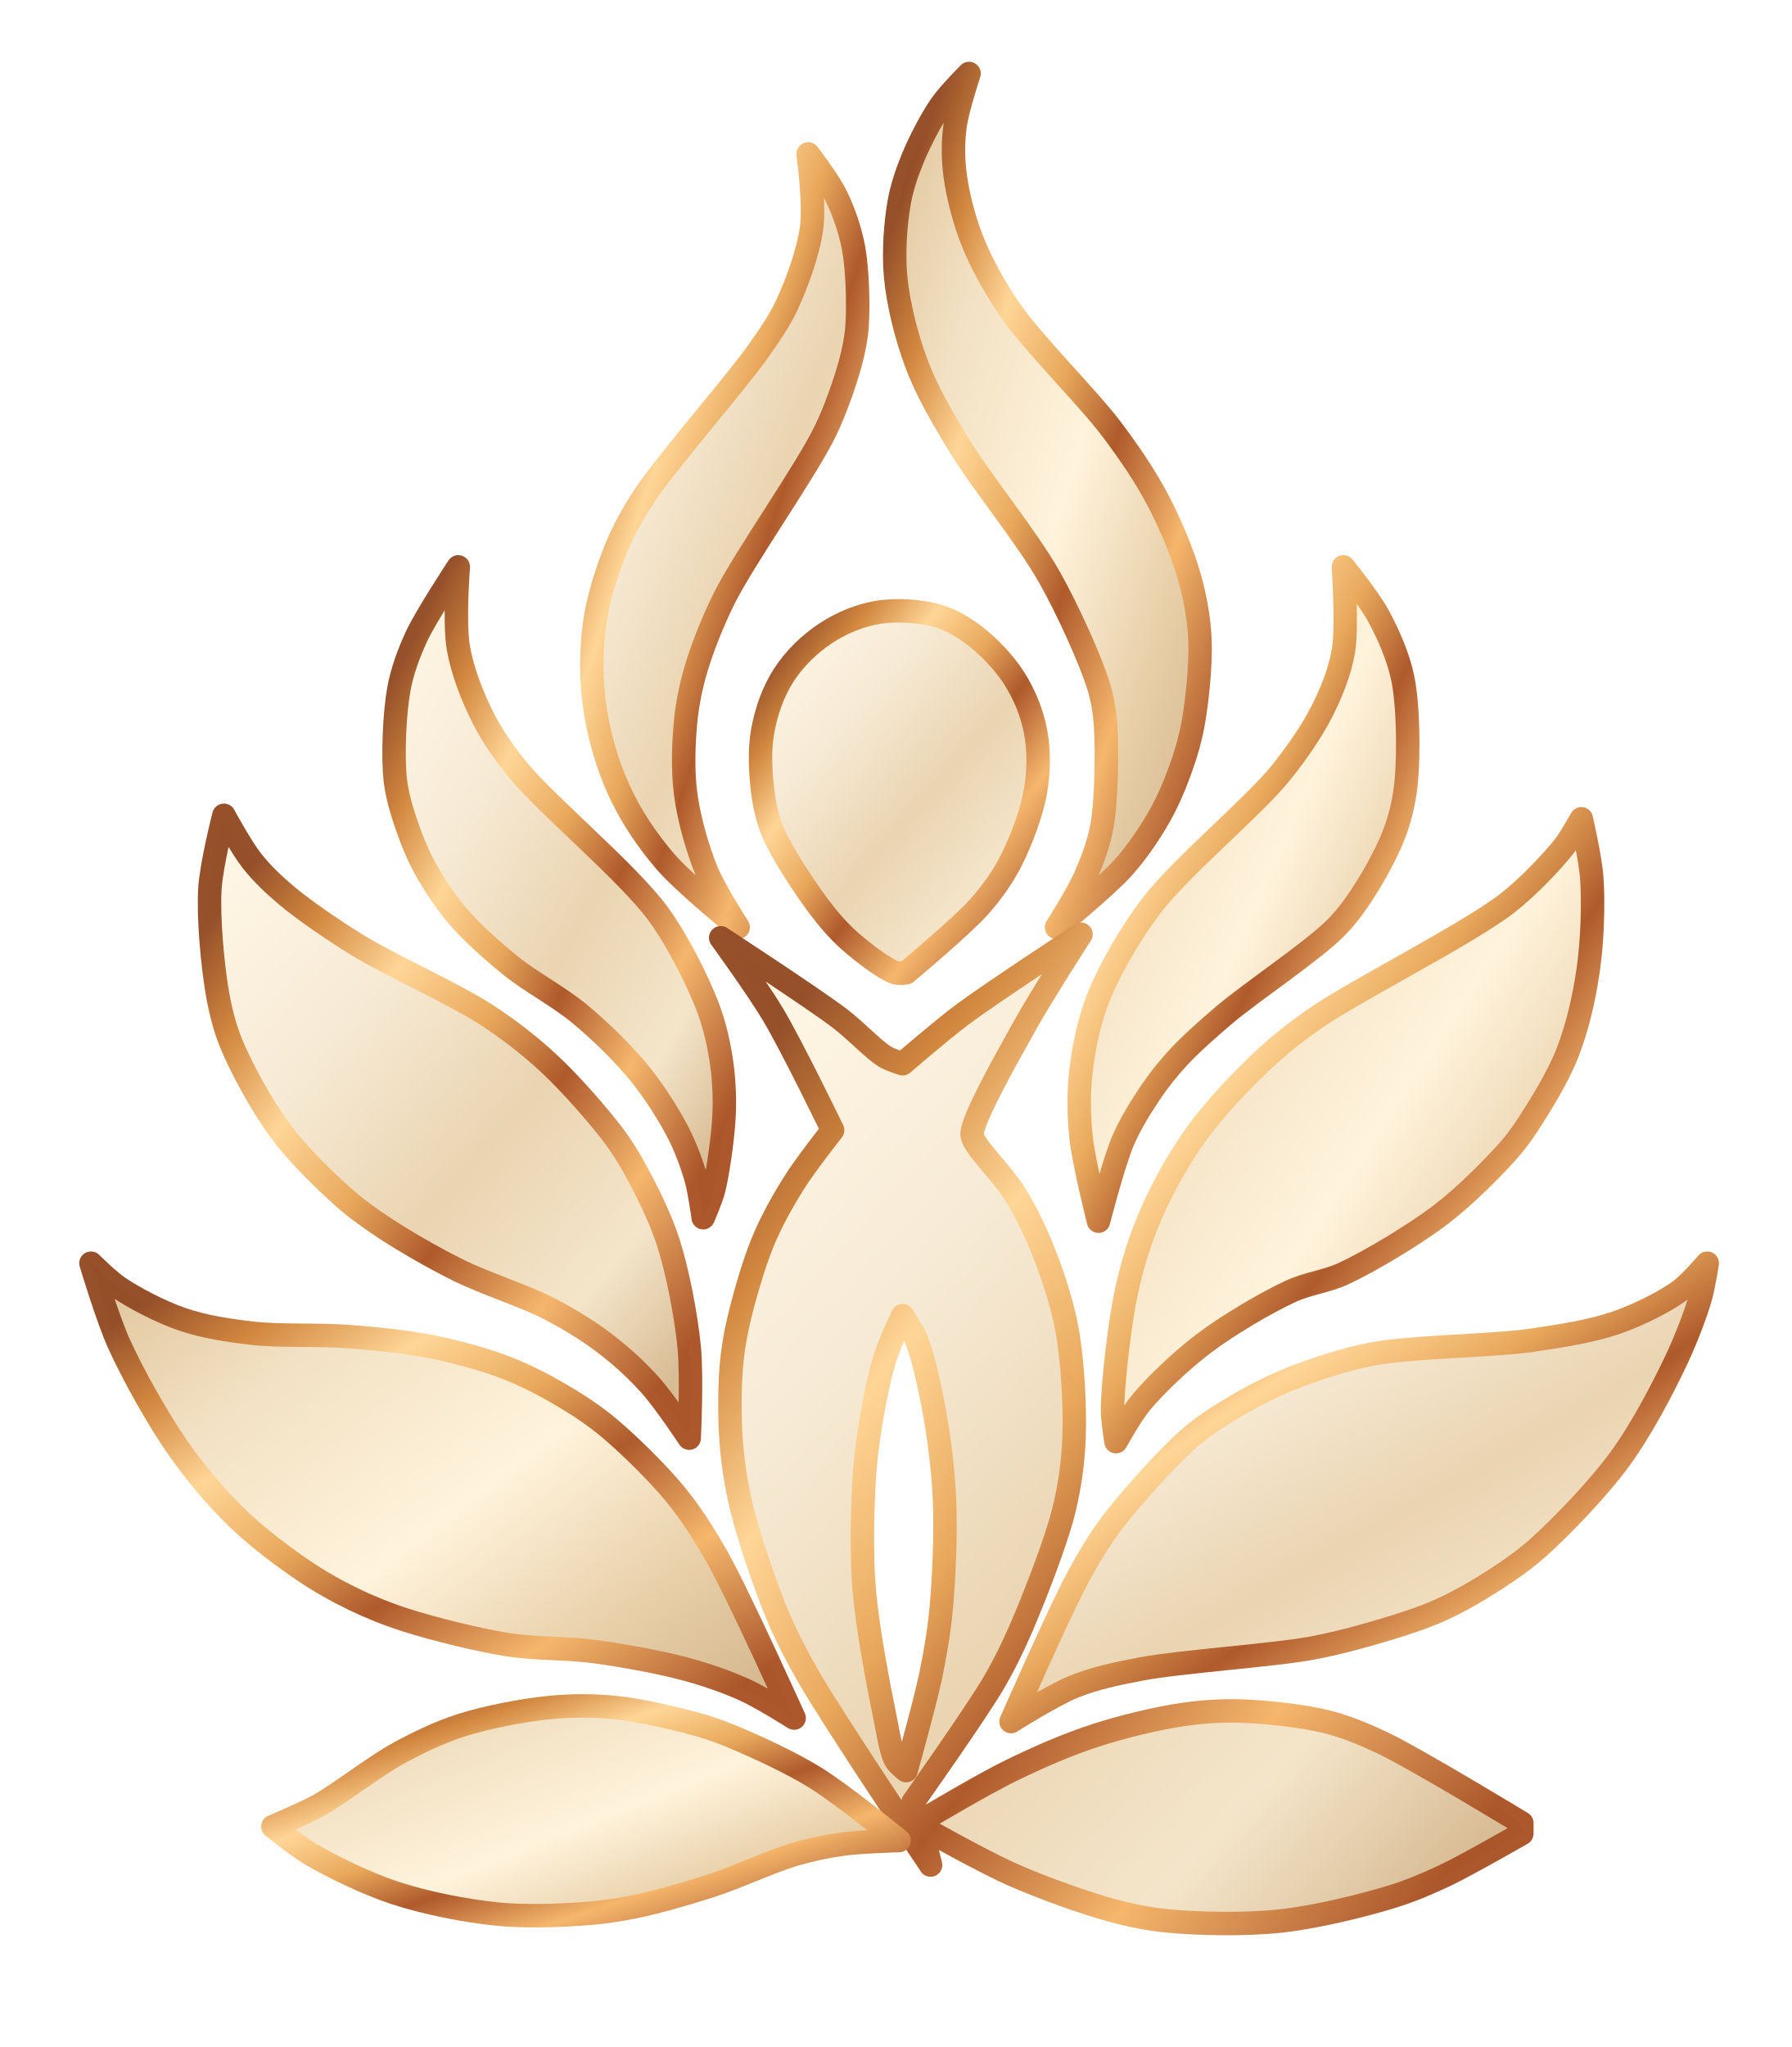
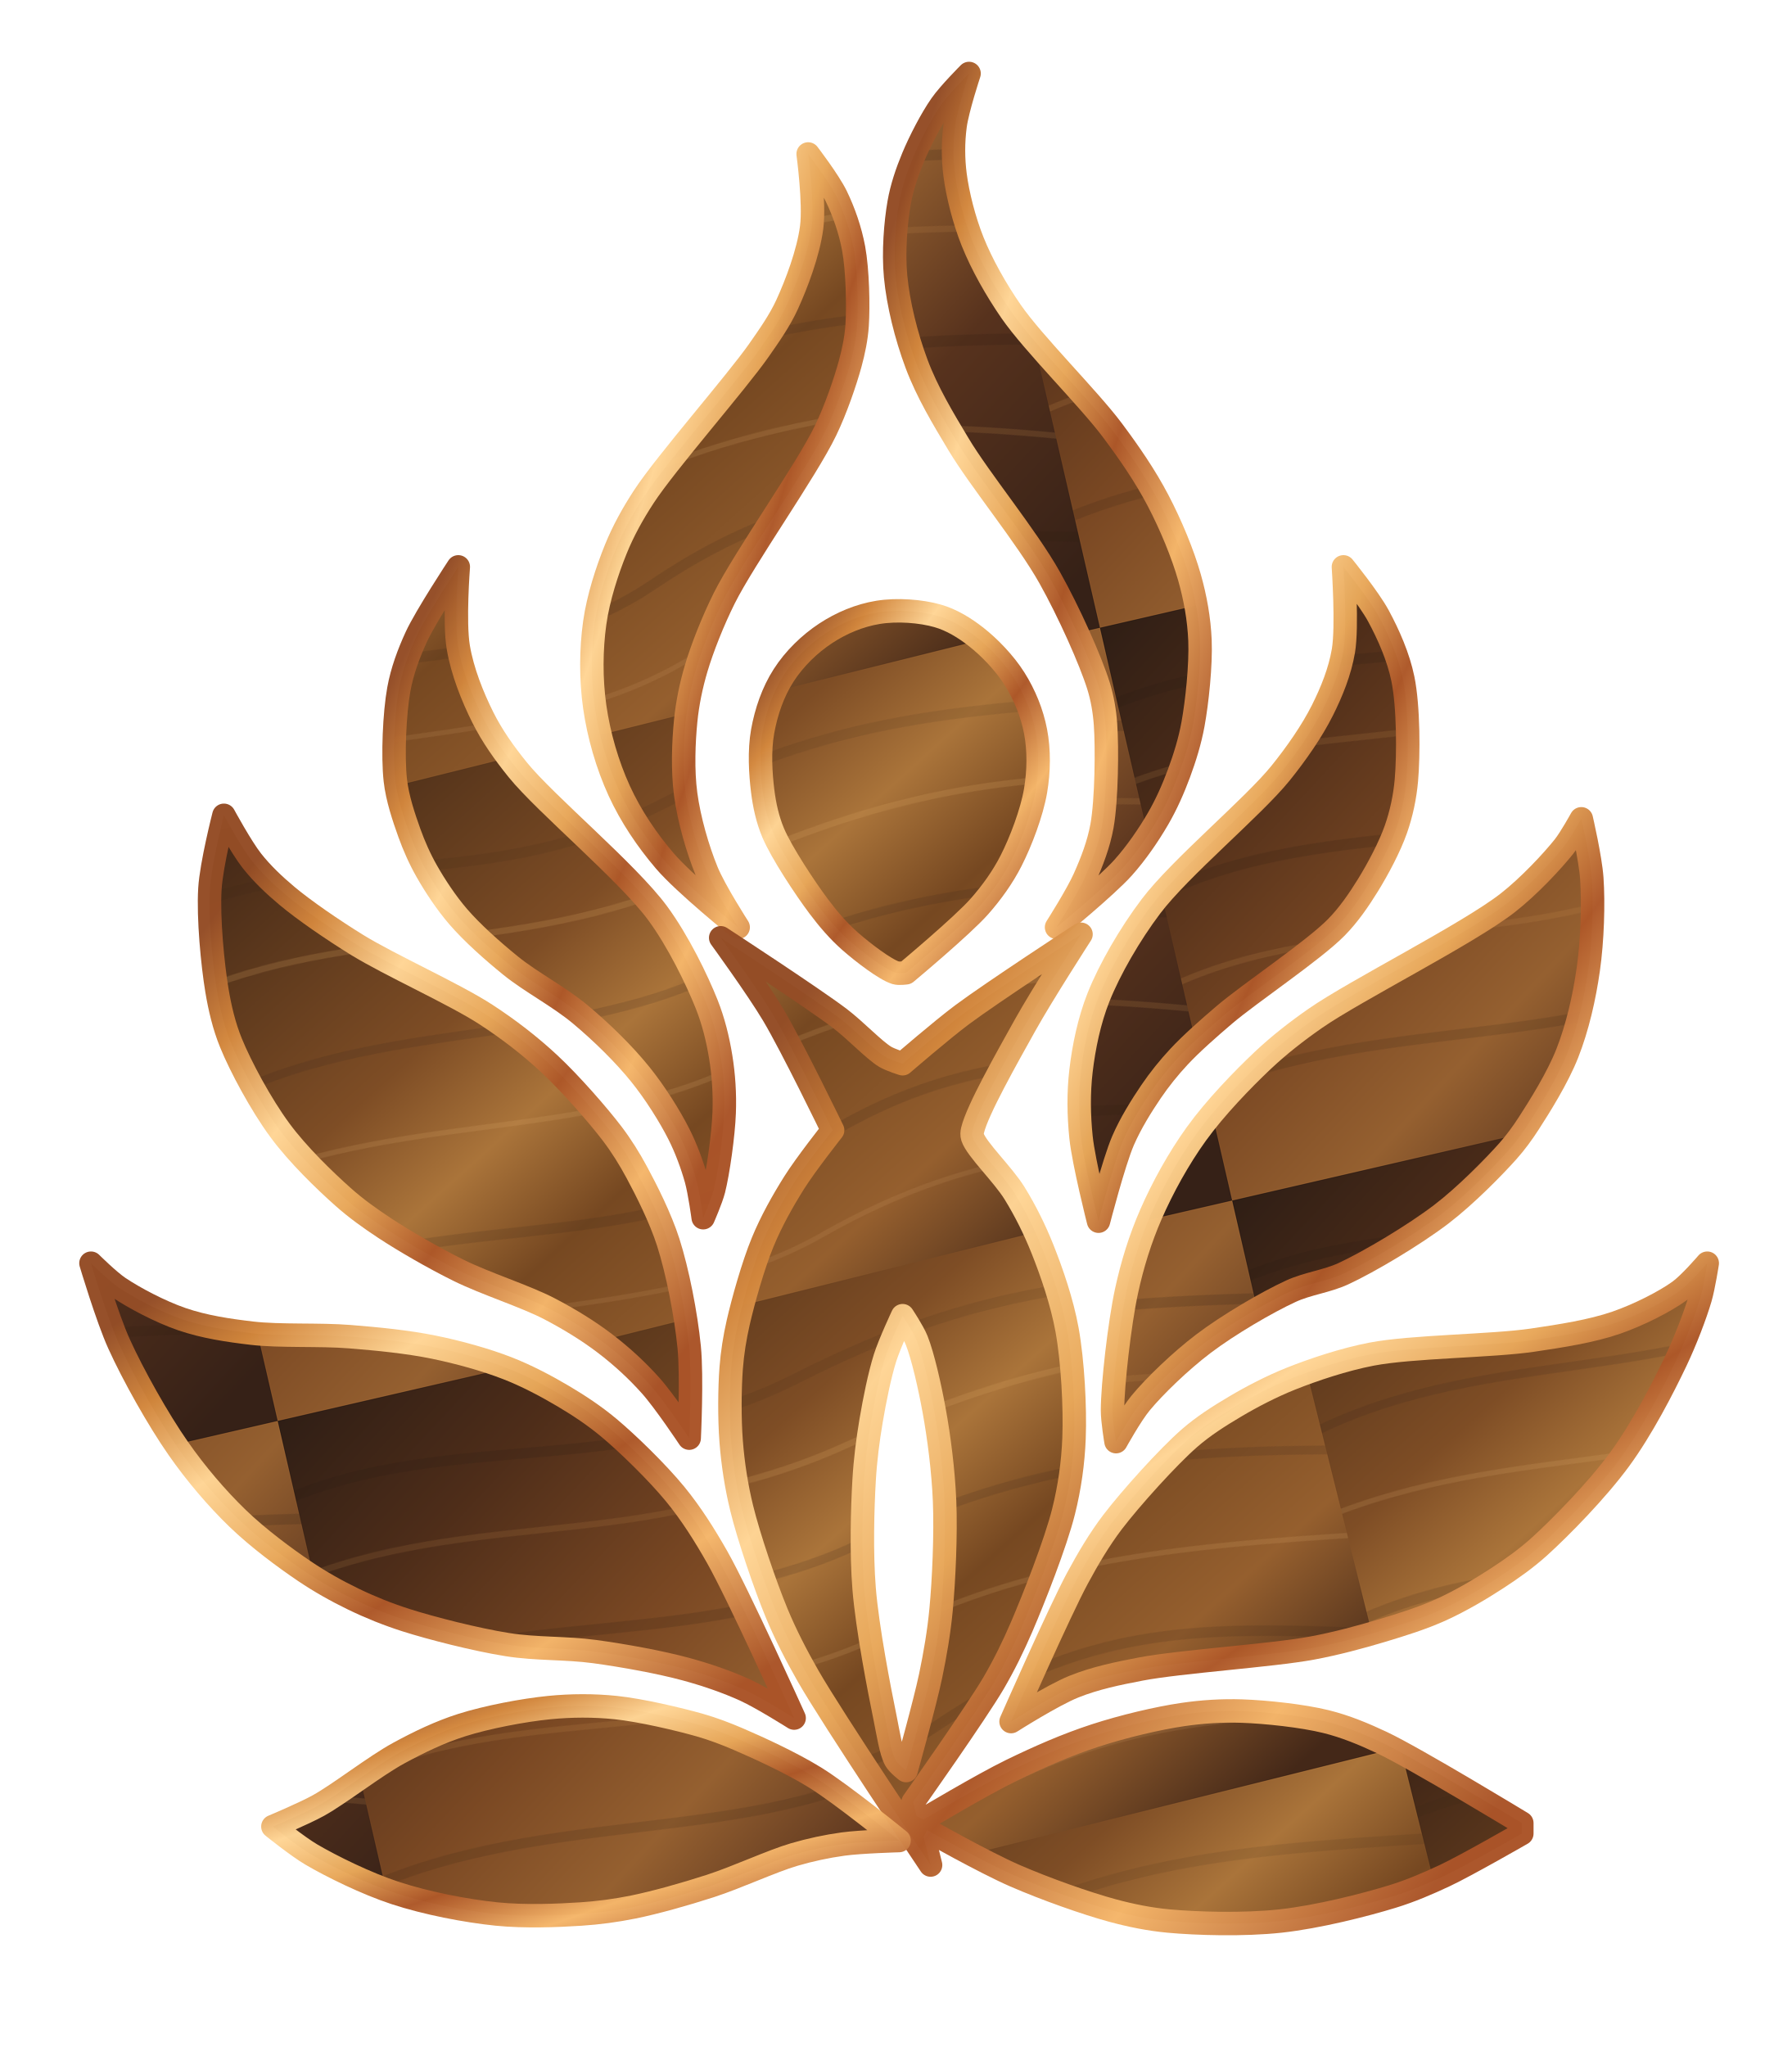
<svg xmlns="http://www.w3.org/2000/svg" viewBox="34 85 512 585" width="512" height="585" role="img" aria-label="Isotipo Equilibria Wellness">
  <defs>
    <linearGradient id="bronzeText" x1="0" y1="0" x2="1" y2="0">
      <stop offset="0" stop-color="#9e7143" />
      <stop offset=".22" stop-color="#c8975a" />
      <stop offset=".47" stop-color="#f0d6a0" />
      <stop offset=".70" stop-color="#d0a16a" />
      <stop offset="1" stop-color="#987044" />
    </linearGradient>
-     <linearGradient id="creamPetal" x1=".06" y1=".04" x2=".88" y2=".98">
-       <stop offset="0" stop-color="#fff6e5" />
-       <stop offset=".28" stop-color="#f7ebd6" />
-       <stop offset=".57" stop-color="#ead4b1" />
-       <stop offset=".82" stop-color="#f4e5ca" />
-       <stop offset="1" stop-color="#d8bc94" />
+     <linearGradient id="woodHoney" x1="0" y1="0" x2=".88" y2="1">
+       <stop offset="0" stop-color="#3d2416" />
+       <stop offset=".18" stop-color="#5f3a1d" />
+       <stop offset=".35" stop-color="#7e4d25" />
+       <stop offset=".48" stop-color="#aa743a" />
+       <stop offset=".61" stop-color="#764821" />
+       <stop offset=".81" stop-color="#955f2e" />
+       <stop offset="1" stop-color="#442818" />
    </linearGradient>
-     <linearGradient id="creamPetalWarm" x1="0" y1=".10" x2=".96" y2=".92">
-       <stop offset="0" stop-color="#e2c79f" />
-       <stop offset=".23" stop-color="#f2e1c3" />
-       <stop offset=".54" stop-color="#fff3dc" />
-       <stop offset=".79" stop-color="#e9d1ab" />
-       <stop offset="1" stop-color="#d5b88f" />
+     <linearGradient id="woodWalnut" x1="0" y1="0" x2="1" y2=".9">
+       <stop offset="0" stop-color="#2f1e15" />
+       <stop offset=".19" stop-color="#4e2d19" />
+       <stop offset=".41" stop-color="#7a4823" />
+       <stop offset=".57" stop-color="#956030" />
+       <stop offset=".75" stop-color="#57321d" />
+       <stop offset="1" stop-color="#362117" />
    </linearGradient>
    <linearGradient id="copperRim" x1=".05" y1=".12" x2=".9" y2=".95">
      <stop offset="0" stop-color="#944d26" />
      <stop offset=".13" stop-color="#d2863c" />
      <stop offset=".28" stop-color="#ffd595" />
      <stop offset=".44" stop-color="#e8a759" />
      <stop offset=".59" stop-color="#ad5728" />
      <stop offset=".78" stop-color="#f5b66a" />
      <stop offset="1" stop-color="#aa5428" />
    </linearGradient>
+     <pattern id="woodPetal" width="280" height="168" patternUnits="userSpaceOnUse" patternTransform="rotate(-14)">
+       <rect width="280" height="168" fill="url(#woodHoney)" />
+       <g fill="none" stroke-linecap="round">
+         <path d="M-14 22C40 8 81 37 138 24S227 17 296 30" stroke="#2f1e15" stroke-width="3" opacity=".12" />
+         <path d="M-12 45C44 33 87 57 147 46S241 39 296 54" stroke="#dfaa64" stroke-width="1.8" opacity=".19" />
+         <path d="M-11 77C43 61 94 85 145 74S236 69 294 84" stroke="#321f17" stroke-width="2.5" opacity=".16" />
+         <path d="M-10 100C46 90 95 112 145 101S239 98 298 109" stroke="#edbe7b" stroke-width="1.5" opacity=".14" />
+         <path d="M-11 132C45 117 101 149 153 130S237 122 292 138" stroke="#332015" stroke-width="3" opacity=".16" />
+         <path d="M-8 155C49 144 105 168 155 154S239 148 297 162" stroke="#e6b075" stroke-width="1.4" opacity=".12" />
+       </g>
+     </pattern>
+     <pattern id="woodPetalDark" width="280" height="168" patternUnits="userSpaceOnUse" patternTransform="rotate(-13)">
+       <rect width="280" height="168" fill="url(#woodWalnut)" />
+       <g fill="none" stroke-linecap="round">
+         <path d="M-14 25C39 10 87 38 142 26S229 18 296 32" stroke="#251710" stroke-width="3" opacity=".17" />
+         <path d="M-12 47C42 35 93 60 143 47S240 40 296 55" stroke="#d99b54" stroke-width="1.8" opacity=".13" />
+         <path d="M-11 81C42 63 97 91 151 80S233 72 296 87" stroke="#21160f" stroke-width="3.2" opacity=".16" />
+         <path d="M-10 106C45 91 95 120 154 105S237 97 296 117" stroke="#c78e4f" stroke-width="1.7" opacity=".17" />
+         <path d="M-10 137C45 124 102 148 148 136S237 129 297 146" stroke="#2a1910" stroke-width="2.9" opacity=".15" />
+       </g>
+     </pattern>
  </defs>
  <g shape-rendering="geometricPrecision">
-     <path d="M311.00,106.00 C311.00,106.00 305.29,111.71 303.00,115.00 C300.23,118.97 296.96,125.29 295.00,130.00 C293.26,134.19 291.78,138.53 291.00,143.00 C290.01,148.68 289.34,157.02 290.00,164.00 C290.73,171.75 293.00,180.97 296.00,189.00 C299.02,197.06 303.55,204.59 308.00,212.00 C314.17,222.29 327.46,238.37 334.00,250.00 C339.56,259.88 345.76,273.81 348.00,281.00 C349.11,284.56 349.73,288.28 350.00,292.00 C350.49,298.68 350.32,313.65 349.00,321.00 C348.07,326.19 346.15,331.19 344.00,336.00 C341.83,340.86 336.00,350.00 336.00,350.00 C336.00,350.00 350.25,338.30 355.00,333.00 C358.83,328.73 362.36,323.54 365.00,319.00 C367.40,314.87 369.34,310.47 371.00,306.00 C372.67,301.49 374.13,296.77 375.00,292.00 C376.16,285.66 377.29,275.05 377.00,268.00 C376.75,261.92 375.66,255.85 374.00,250.00 C372.09,243.26 368.68,235.02 365.00,228.00 C361.32,220.97 356.76,214.37 352.00,208.00 C345.17,198.85 329.40,183.26 323.00,174.00 C318.68,167.74 314.63,160.57 312.00,154.00 C309.57,147.92 307.72,140.56 307.00,135.00 C306.40,130.37 306.39,125.63 307.00,121.00 C307.64,116.12 311.00,106.00 311.00,106.00 Z" fill="url(#creamPetalWarm)" stroke="url(#copperRim)" stroke-linejoin="round" stroke-width="6.7" stroke-opacity=".98" fill-rule="evenodd" />
-     <path d="M265.00,129.00 C265.00,129.00 266.91,143.05 266.00,150.00 C265.05,157.29 261.66,166.19 259.00,172.00 C256.88,176.63 253.91,180.83 251.00,185.00 C244.45,194.39 224.41,217.17 218.00,227.00 C214.90,231.75 212.12,236.75 210.00,242.00 C207.57,248.00 205.01,255.79 204.00,263.00 C202.94,270.57 202.87,279.08 204.00,287.00 C205.15,295.08 207.61,303.60 211.00,311.00 C214.32,318.23 218.84,324.95 224.00,331.00 C229.64,337.62 245.00,350.00 245.00,350.00 C245.00,350.00 238.32,339.66 236.00,334.00 C233.40,327.65 230.97,319.24 230.00,312.00 C229.07,305.06 229.40,297.02 230.00,291.00 C230.50,285.93 231.55,280.89 233.00,276.00 C234.75,270.11 237.80,262.43 241.00,256.00 C246.77,244.42 264.49,219.46 270.00,208.00 C272.93,201.92 275.62,194.05 277.00,189.00 C277.98,185.40 278.75,181.72 279.00,178.00 C279.37,172.48 279.15,162.20 278.00,156.00 C277.04,150.82 275.21,145.53 273.00,141.00 C270.89,136.68 265.00,129.00 265.00,129.00 Z" fill="url(#creamPetal)" stroke="url(#copperRim)" stroke-linejoin="round" stroke-width="6.7" stroke-opacity=".98" fill-rule="evenodd" />
-     <path d="M165.00,247.00 C165.00,247.00 155.73,261.07 153.00,267.00 C150.80,271.79 148.94,276.81 148.00,282.00 C146.75,288.86 146.23,301.12 147.00,308.00 C147.57,313.14 149.45,318.67 151.00,323.00 C152.36,326.79 154.01,330.50 156.00,334.00 C158.29,338.04 161.55,343.01 165.00,347.00 C168.96,351.58 174.69,356.70 180.00,361.00 C185.82,365.71 193.81,369.81 200.00,375.00 C206.14,380.15 212.36,386.26 217.00,392.00 C221.24,397.25 225.42,403.92 228.00,409.00 C230.11,413.14 231.87,417.97 233.00,422.00 C234.01,425.59 235.00,433.00 235.00,433.00 C235.00,433.00 237.30,427.76 238.00,425.00 C239.25,420.03 240.77,409.37 241.00,403.00 C241.20,397.66 240.85,392.19 240.00,387.00 C239.17,381.89 237.91,376.81 236.00,372.00 C233.23,365.02 227.83,353.93 222.00,346.00 C213.44,334.34 189.90,314.76 182.00,305.00 C178.22,300.33 174.68,295.38 172.00,290.00 C169.08,284.15 166.18,276.96 165.00,270.00 C163.77,262.74 165.00,247.00 165.00,247.00 Z" fill="url(#creamPetal)" stroke="url(#copperRim)" stroke-linejoin="round" stroke-width="6.7" stroke-opacity=".98" fill-rule="evenodd" />
-     <path d="M418.00,247.00 C418.00,247.00 419.18,264.10 418.00,271.00 C416.99,276.92 414.69,282.63 412.00,288.00 C409.04,293.91 404.53,300.39 400.00,306.00 C392.17,315.68 371.35,332.96 363.00,344.00 C356.96,351.98 351.18,362.01 348.00,370.00 C345.34,376.69 343.79,384.28 343.00,391.00 C342.26,397.29 342.35,403.70 343.00,410.00 C343.74,417.21 348.00,434.00 348.00,434.00 C348.00,434.00 352.35,417.15 355.00,411.00 C357.13,406.06 360.29,400.99 363.00,397.00 C365.40,393.47 368.09,390.12 371.00,387.00 C374.46,383.28 379.51,378.82 384.00,375.00 C391.40,368.71 409.51,356.62 416.00,350.00 C419.50,346.43 422.37,342.25 425.00,338.00 C427.88,333.34 431.22,327.07 433.00,322.00 C434.58,317.50 435.58,312.75 436.00,308.00 C436.64,300.81 436.62,286.89 435.00,279.00 C433.70,272.69 430.89,266.35 428.00,261.00 C425.27,255.96 418.00,247.00 418.00,247.00 Z" fill="url(#creamPetalWarm)" stroke="url(#copperRim)" stroke-linejoin="round" stroke-width="6.7" stroke-opacity=".98" fill-rule="evenodd" />
-     <path d="M285.00,260.00 C279.68,260.86 274.50,263.04 270.00,266.00 C265.39,269.04 261.06,273.24 258.00,278.00 C254.93,282.77 253.01,288.41 252.00,294.00 C250.99,299.58 251.40,306.14 252.00,311.00 C252.50,315.09 253.40,319.20 255.00,323.00 C257.40,328.69 264.18,338.91 268.00,344.00 C270.69,347.59 273.63,351.04 277.00,354.00 C280.66,357.22 287.01,362.07 290.00,363.00 C290.95,363.30 293.00,363.00 293.00,363.00 C293.00,363.00 309.15,349.53 314.00,344.00 C317.48,340.04 320.61,335.70 323.00,331.00 C325.80,325.50 328.93,317.27 330.00,311.00 C330.95,305.41 331.04,299.43 330.00,294.00 C328.98,288.71 326.87,283.56 324.00,279.00 C321.12,274.42 316.78,269.96 313.00,267.00 C309.71,264.43 306.02,262.15 302.00,261.00 C297.26,259.64 290.46,259.11 285.00,260.00 Z" fill="url(#creamPetal)" stroke="url(#copperRim)" stroke-linejoin="round" stroke-width="6.7" stroke-opacity=".98" fill-rule="evenodd" />
-     <path d="M98.00,318.00 C98.00,318.00 94.43,331.89 94.00,339.00 C93.50,347.39 94.78,360.67 96.00,368.00 C96.85,373.10 98.05,378.21 100.00,383.00 C102.77,389.82 108.58,400.64 114.00,408.00 C119.17,415.03 126.88,422.43 132.00,427.00 C135.73,430.33 139.82,433.25 144.00,436.00 C149.46,439.59 157.77,444.42 165.00,448.00 C172.83,451.88 184.04,455.38 191.00,459.00 C196.58,461.90 202.16,465.30 207.00,469.00 C211.69,472.58 216.07,476.60 220.00,481.00 C224.03,485.51 231.00,496.00 231.00,496.00 C231.00,496.00 231.85,478.62 231.00,470.00 C230.07,460.61 227.67,448.34 225.00,440.00 C222.77,433.04 218.77,425.13 216.00,420.00 C213.94,416.18 211.63,412.46 209.00,409.00 C204.97,403.70 197.06,394.64 191.00,389.00 C185.44,383.82 179.37,379.15 173.00,375.00 C163.95,369.09 145.43,360.82 136.00,355.00 C129.08,350.72 120.92,345.13 116.00,341.00 C112.39,337.97 108.92,334.70 106.00,331.00 C102.96,327.15 98.00,318.00 98.00,318.00 Z" fill="url(#creamPetal)" stroke="url(#copperRim)" stroke-linejoin="round" stroke-width="6.7" stroke-opacity=".98" fill-rule="evenodd" />
-     <path d="M486.00,319.00 C486.00,319.00 482.96,324.54 481.00,327.00 C477.67,331.18 470.95,338.36 465.00,343.00 C453.60,351.90 421.41,368.07 410.00,376.00 C404.74,379.66 399.66,383.61 395.00,388.00 C389.23,393.43 381.34,401.60 376.00,409.00 C370.85,416.14 366.30,424.44 363.00,432.00 C359.92,439.05 357.62,446.48 356.00,454.00 C353.98,463.34 352.02,480.79 352.00,488.00 C351.99,491.02 353.00,497.00 353.00,497.00 C353.00,497.00 357.23,489.35 360.00,486.00 C364.01,481.14 371.42,473.99 378.00,469.00 C385.16,463.57 396.19,457.13 403.00,454.00 C407.79,451.80 413.22,451.21 418.00,449.00 C425.35,445.60 438.19,437.96 446.00,432.00 C452.93,426.71 460.99,418.50 465.00,414.00 C467.22,411.51 469.19,408.80 471.00,406.00 C473.97,401.40 479.22,393.08 482.00,386.00 C484.90,378.62 486.84,370.16 488.00,362.00 C489.19,353.63 489.49,343.20 489.00,336.00 C488.61,330.26 486.00,319.00 486.00,319.00 Z" fill="url(#creamPetalWarm)" stroke="url(#copperRim)" stroke-linejoin="round" stroke-width="6.7" stroke-opacity=".98" fill-rule="evenodd" />
-     <path d="M240.00,353.00 C240.00,353.00 250.46,367.37 255.00,375.00 C260.44,384.13 272.00,408.00 272.00,408.00 C272.00,408.00 264.29,417.75 261.00,423.00 C257.65,428.34 254.44,434.07 252.00,440.00 C249.25,446.67 246.38,456.96 245.00,463.00 C244.03,467.27 243.33,471.63 243.00,476.00 C242.57,481.68 242.48,490.31 243.00,497.00 C243.50,503.39 244.48,509.77 246.00,516.00 C248.01,524.24 252.70,538.03 256.00,546.00 C258.57,552.20 261.67,558.18 265.00,564.00 C271.99,576.22 300.00,618.00 300.00,618.00 L298.00,610.00 L299.00,608.00 C299.00,608.00 315.39,617.25 324.00,621.00 C332.85,624.86 344.60,629.00 352.00,631.00 C357.24,632.42 362.60,633.50 368.00,634.00 C376.01,634.74 389.40,635.15 400.00,634.00 C410.73,632.84 424.21,629.39 432.00,627.00 C437.15,625.42 442.13,623.29 447.00,621.00 C453.22,618.07 469.00,609.00 469.00,609.00 L469.00,606.00 C469.00,606.00 438.53,587.49 429.00,583.00 C423.85,580.57 418.53,578.36 413.00,577.00 C406.32,575.35 395.87,574.23 389.00,574.00 C383.33,573.81 377.62,574.17 372.00,575.00 C364.95,576.04 355.15,578.34 347.00,581.00 C338.81,583.67 330.79,587.21 323.00,591.00 C314.81,594.98 298.00,605.00 298.00,605.00 L296.00,604.00 L295.00,600.00 C295.00,600.00 313.04,574.48 318.00,566.00 C321.01,560.85 323.64,555.48 326.00,550.00 C329.49,541.89 335.72,526.11 338.00,517.00 C339.72,510.14 340.73,503.07 341.00,496.00 C341.34,487.29 340.64,474.04 339.00,465.00 C337.57,457.12 334.59,448.49 332.00,442.00 C329.79,436.46 327.13,431.07 324.00,426.00 C320.68,420.63 313.16,413.48 312.00,410.00 C311.79,409.37 311.85,408.65 312.00,408.00 C313.36,402.23 321.81,387.33 327.00,378.00 C331.95,369.11 343.00,352.00 343.00,352.00 C343.00,352.00 317.42,368.71 309.00,375.00 C303.12,379.39 292.00,389.00 292.00,389.00 C292.00,389.00 288.54,387.93 287.00,387.00 C283.80,385.07 278.52,379.43 274.00,376.00 C266.29,370.15 240.00,353.00 240.00,353.00 Z M292.00,461.00 C292.00,461.00 295.00,465.51 296.00,468.00 C297.78,472.44 299.77,481.24 301.00,488.00 C302.40,495.67 303.64,505.28 304.00,514.00 C304.39,523.52 303.79,536.66 303.00,545.00 C302.40,551.38 301.31,557.72 300.00,564.00 C298.40,571.69 293.00,591.00 293.00,591.00 C293.00,591.00 290.70,589.23 290.00,588.00 C288.64,585.59 287.83,580.04 287.00,576.00 C285.33,567.86 281.92,550.38 281.00,539.00 C280.17,528.70 280.53,516.01 281.00,508.00 C281.33,502.30 282.05,496.63 283.00,491.00 C283.99,485.16 285.42,478.00 287.00,473.00 C288.31,468.87 292.00,461.00 292.00,461.00 Z" fill="url(#creamPetal)" stroke="url(#copperRim)" stroke-linejoin="round" stroke-width="6.7" stroke-opacity=".98" fill-rule="evenodd" />
-     <path d="M60.00,446.00 C60.00,446.00 64.65,461.61 68.00,469.00 C72.04,477.93 79.20,490.70 85.00,499.00 C90.01,506.17 95.95,513.16 102.00,519.00 C107.81,524.60 115.43,530.24 121.00,534.00 C125.46,537.01 130.16,539.66 135.00,542.00 C139.84,544.34 144.87,546.36 150.00,548.00 C157.30,550.33 169.96,553.56 179.00,555.00 C187.26,556.32 195.72,555.88 204.00,557.00 C212.51,558.16 222.84,560.06 230.00,562.00 C235.80,563.57 241.82,565.63 247.00,568.00 C251.89,570.24 261.00,576.00 261.00,576.00 C261.00,576.00 244.98,540.52 239.00,530.00 C235.44,523.73 231.57,517.58 227.00,512.00 C221.87,505.75 213.46,497.56 208.00,493.00 C203.95,489.62 199.54,486.69 195.00,484.00 C190.17,481.14 184.56,478.16 179.00,476.00 C172.83,473.60 165.13,471.46 158.00,470.00 C150.48,468.47 142.04,467.64 134.00,467.00 C125.33,466.30 114.01,466.94 106.00,466.00 C99.25,465.21 92.39,464.19 86.00,462.00 C79.65,459.82 72.26,455.86 68.00,453.00 C65.06,451.02 60.00,446.00 60.00,446.00 Z" fill="url(#creamPetalWarm)" stroke="url(#copperRim)" stroke-linejoin="round" stroke-width="6.7" stroke-opacity=".98" fill-rule="evenodd" />
-     <path d="M522.00,446.00 C522.00,446.00 517.06,451.79 514.00,454.00 C509.75,457.06 502.34,460.80 496.00,463.00 C488.97,465.44 480.08,466.81 472.00,468.00 C460.34,469.71 437.49,469.78 426.00,472.00 C418.13,473.52 409.49,476.41 403.00,479.00 C397.46,481.21 391.83,484.14 387.00,487.00 C382.46,489.69 377.97,492.54 374.00,496.00 C367.92,501.30 357.19,513.18 352.00,520.00 C348.19,525.01 344.99,530.47 342.00,536.00 C336.92,545.39 323.00,577.00 323.00,577.00 C323.00,577.00 334.78,569.50 341.00,567.00 C347.08,564.56 353.57,563.23 360.00,562.00 C371.30,559.83 397.53,558.13 409.00,556.00 C415.76,554.75 422.83,552.85 429.00,551.00 C434.75,549.27 440.53,547.48 446.00,545.00 C451.52,542.49 457.34,539.04 462.00,536.00 C466.19,533.27 470.29,530.35 474.00,527.00 C480.05,521.53 490.48,510.91 497.00,502.00 C503.35,493.32 509.30,481.76 513.00,474.00 C515.77,468.19 518.62,460.72 520.00,456.00 C520.95,452.74 522.00,446.00 522.00,446.00 Z" fill="url(#creamPetal)" stroke="url(#copperRim)" stroke-linejoin="round" stroke-width="6.7" stroke-opacity=".98" fill-rule="evenodd" />
-     <path d="M112.00,607.00 C112.00,607.00 119.09,612.71 123.00,615.00 C128.75,618.37 138.64,623.26 147.00,626.00 C155.87,628.91 167.11,631.09 176.00,632.00 C183.96,632.81 193.49,632.43 200.00,632.00 C205.03,631.67 210.06,631.00 215.00,630.00 C221.20,628.75 229.77,626.34 237.00,624.00 C244.68,621.52 254.61,616.87 261.00,615.00 C265.58,613.66 270.27,612.65 275.00,612.00 C280.01,611.31 291.00,611.00 291.00,611.00 C291.00,611.00 274.74,597.78 267.00,593.00 C260.03,588.69 250.56,584.39 245.00,582.00 C241.42,580.46 237.75,579.07 234.00,578.00 C228.19,576.35 217.21,573.74 210.00,573.00 C203.70,572.35 197.30,572.38 191.00,573.00 C183.62,573.73 173.18,575.72 166.00,578.00 C159.74,579.99 153.77,582.86 148.00,586.00 C141.10,589.75 131.09,597.63 125.00,601.00 C120.82,603.31 112.00,607.00 112.00,607.00 Z" fill="url(#creamPetalWarm)" stroke="url(#copperRim)" stroke-linejoin="round" stroke-width="6.7" stroke-opacity=".98" fill-rule="evenodd" />
+     <path d="M311.00,106.00 C311.00,106.00 305.29,111.71 303.00,115.00 C300.23,118.97 296.96,125.29 295.00,130.00 C293.26,134.19 291.78,138.53 291.00,143.00 C290.01,148.68 289.34,157.02 290.00,164.00 C290.73,171.75 293.00,180.97 296.00,189.00 C299.02,197.06 303.55,204.59 308.00,212.00 C314.17,222.29 327.46,238.37 334.00,250.00 C339.56,259.88 345.76,273.81 348.00,281.00 C349.11,284.56 349.73,288.28 350.00,292.00 C350.49,298.68 350.32,313.65 349.00,321.00 C348.07,326.19 346.15,331.19 344.00,336.00 C341.83,340.86 336.00,350.00 336.00,350.00 C336.00,350.00 350.25,338.30 355.00,333.00 C358.83,328.73 362.36,323.54 365.00,319.00 C367.40,314.87 369.34,310.47 371.00,306.00 C372.67,301.49 374.13,296.77 375.00,292.00 C376.16,285.66 377.29,275.05 377.00,268.00 C376.75,261.92 375.66,255.85 374.00,250.00 C372.09,243.26 368.68,235.02 365.00,228.00 C361.32,220.97 356.76,214.37 352.00,208.00 C345.17,198.85 329.40,183.26 323.00,174.00 C318.68,167.74 314.63,160.57 312.00,154.00 C309.57,147.92 307.72,140.56 307.00,135.00 C306.40,130.37 306.39,125.63 307.00,121.00 C307.64,116.12 311.00,106.00 311.00,106.00 Z" fill="url(#woodPetalDark)" stroke="url(#copperRim)" stroke-linejoin="round" stroke-width="6.7" stroke-opacity=".98" fill-rule="evenodd" />
+     <path d="M265.00,129.00 C265.00,129.00 266.91,143.05 266.00,150.00 C265.05,157.29 261.66,166.19 259.00,172.00 C256.88,176.63 253.91,180.83 251.00,185.00 C244.45,194.39 224.41,217.17 218.00,227.00 C214.90,231.75 212.12,236.75 210.00,242.00 C207.57,248.00 205.01,255.79 204.00,263.00 C202.94,270.57 202.87,279.08 204.00,287.00 C205.15,295.08 207.61,303.60 211.00,311.00 C214.32,318.23 218.84,324.95 224.00,331.00 C229.64,337.62 245.00,350.00 245.00,350.00 C245.00,350.00 238.32,339.66 236.00,334.00 C233.40,327.65 230.97,319.24 230.00,312.00 C229.07,305.06 229.40,297.02 230.00,291.00 C230.50,285.93 231.55,280.89 233.00,276.00 C234.75,270.11 237.80,262.43 241.00,256.00 C246.77,244.42 264.49,219.46 270.00,208.00 C272.93,201.92 275.62,194.05 277.00,189.00 C277.98,185.40 278.75,181.72 279.00,178.00 C279.37,172.48 279.15,162.20 278.00,156.00 C277.04,150.82 275.21,145.53 273.00,141.00 C270.89,136.68 265.00,129.00 265.00,129.00 Z" fill="url(#woodPetal)" stroke="url(#copperRim)" stroke-linejoin="round" stroke-width="6.7" stroke-opacity=".98" fill-rule="evenodd" />
+     <path d="M165.00,247.00 C165.00,247.00 155.73,261.07 153.00,267.00 C150.80,271.79 148.94,276.81 148.00,282.00 C146.75,288.86 146.23,301.12 147.00,308.00 C147.57,313.14 149.45,318.67 151.00,323.00 C152.36,326.79 154.01,330.50 156.00,334.00 C158.29,338.04 161.55,343.01 165.00,347.00 C168.96,351.58 174.69,356.70 180.00,361.00 C185.82,365.71 193.81,369.81 200.00,375.00 C206.14,380.15 212.36,386.26 217.00,392.00 C221.24,397.25 225.42,403.92 228.00,409.00 C230.11,413.14 231.87,417.97 233.00,422.00 C234.01,425.59 235.00,433.00 235.00,433.00 C235.00,433.00 237.30,427.76 238.00,425.00 C239.25,420.03 240.77,409.37 241.00,403.00 C241.20,397.66 240.85,392.19 240.00,387.00 C239.17,381.89 237.91,376.81 236.00,372.00 C233.23,365.02 227.83,353.93 222.00,346.00 C213.44,334.34 189.90,314.76 182.00,305.00 C178.22,300.33 174.68,295.38 172.00,290.00 C169.08,284.15 166.18,276.96 165.00,270.00 C163.77,262.74 165.00,247.00 165.00,247.00 Z" fill="url(#woodPetal)" stroke="url(#copperRim)" stroke-linejoin="round" stroke-width="6.7" stroke-opacity=".98" fill-rule="evenodd" />
+     <path d="M418.00,247.00 C418.00,247.00 419.18,264.10 418.00,271.00 C416.99,276.92 414.69,282.63 412.00,288.00 C409.04,293.91 404.53,300.39 400.00,306.00 C392.17,315.68 371.35,332.96 363.00,344.00 C356.96,351.98 351.18,362.01 348.00,370.00 C345.34,376.69 343.79,384.28 343.00,391.00 C342.26,397.29 342.35,403.70 343.00,410.00 C343.74,417.21 348.00,434.00 348.00,434.00 C348.00,434.00 352.35,417.15 355.00,411.00 C357.13,406.06 360.29,400.99 363.00,397.00 C365.40,393.47 368.09,390.12 371.00,387.00 C374.46,383.28 379.51,378.82 384.00,375.00 C391.40,368.71 409.51,356.62 416.00,350.00 C419.50,346.43 422.37,342.25 425.00,338.00 C427.88,333.34 431.22,327.07 433.00,322.00 C434.58,317.50 435.58,312.75 436.00,308.00 C436.64,300.81 436.62,286.89 435.00,279.00 C433.70,272.69 430.89,266.35 428.00,261.00 C425.27,255.96 418.00,247.00 418.00,247.00 Z" fill="url(#woodPetalDark)" stroke="url(#copperRim)" stroke-linejoin="round" stroke-width="6.7" stroke-opacity=".98" fill-rule="evenodd" />
+     <path d="M285.00,260.00 C279.68,260.86 274.50,263.04 270.00,266.00 C265.39,269.04 261.06,273.24 258.00,278.00 C254.93,282.77 253.01,288.41 252.00,294.00 C250.99,299.58 251.40,306.14 252.00,311.00 C252.50,315.09 253.40,319.20 255.00,323.00 C257.40,328.69 264.18,338.91 268.00,344.00 C270.69,347.59 273.63,351.04 277.00,354.00 C280.66,357.22 287.01,362.07 290.00,363.00 C290.95,363.30 293.00,363.00 293.00,363.00 C293.00,363.00 309.15,349.53 314.00,344.00 C317.48,340.04 320.61,335.70 323.00,331.00 C325.80,325.50 328.93,317.27 330.00,311.00 C330.95,305.41 331.04,299.43 330.00,294.00 C328.98,288.71 326.87,283.56 324.00,279.00 C321.12,274.42 316.78,269.96 313.00,267.00 C309.71,264.43 306.02,262.15 302.00,261.00 C297.26,259.64 290.46,259.11 285.00,260.00 Z" fill="url(#woodPetal)" stroke="url(#copperRim)" stroke-linejoin="round" stroke-width="6.7" stroke-opacity=".98" fill-rule="evenodd" />
+     <path d="M98.00,318.00 C98.00,318.00 94.43,331.89 94.00,339.00 C93.50,347.39 94.78,360.67 96.00,368.00 C96.85,373.10 98.05,378.21 100.00,383.00 C102.77,389.82 108.58,400.64 114.00,408.00 C119.17,415.03 126.88,422.43 132.00,427.00 C135.73,430.33 139.82,433.25 144.00,436.00 C149.46,439.59 157.77,444.42 165.00,448.00 C172.83,451.88 184.04,455.38 191.00,459.00 C196.58,461.90 202.16,465.30 207.00,469.00 C211.69,472.58 216.07,476.60 220.00,481.00 C224.03,485.51 231.00,496.00 231.00,496.00 C231.00,496.00 231.85,478.62 231.00,470.00 C230.07,460.61 227.67,448.34 225.00,440.00 C222.77,433.04 218.77,425.13 216.00,420.00 C213.94,416.18 211.63,412.46 209.00,409.00 C204.97,403.70 197.06,394.64 191.00,389.00 C185.44,383.82 179.37,379.15 173.00,375.00 C163.95,369.09 145.43,360.82 136.00,355.00 C129.08,350.72 120.92,345.13 116.00,341.00 C112.39,337.97 108.92,334.70 106.00,331.00 C102.96,327.15 98.00,318.00 98.00,318.00 Z" fill="url(#woodPetal)" stroke="url(#copperRim)" stroke-linejoin="round" stroke-width="6.7" stroke-opacity=".98" fill-rule="evenodd" />
+     <path d="M486.00,319.00 C486.00,319.00 482.96,324.54 481.00,327.00 C477.67,331.18 470.95,338.36 465.00,343.00 C453.60,351.90 421.41,368.07 410.00,376.00 C404.74,379.66 399.66,383.61 395.00,388.00 C389.23,393.43 381.34,401.60 376.00,409.00 C370.85,416.14 366.30,424.44 363.00,432.00 C359.92,439.05 357.62,446.48 356.00,454.00 C353.98,463.34 352.02,480.79 352.00,488.00 C351.99,491.02 353.00,497.00 353.00,497.00 C353.00,497.00 357.23,489.35 360.00,486.00 C364.01,481.14 371.42,473.99 378.00,469.00 C385.16,463.57 396.19,457.13 403.00,454.00 C407.79,451.80 413.22,451.21 418.00,449.00 C425.35,445.60 438.19,437.96 446.00,432.00 C452.93,426.71 460.99,418.50 465.00,414.00 C467.22,411.51 469.19,408.80 471.00,406.00 C473.97,401.40 479.22,393.08 482.00,386.00 C484.90,378.62 486.84,370.16 488.00,362.00 C489.19,353.63 489.49,343.20 489.00,336.00 C488.61,330.26 486.00,319.00 486.00,319.00 Z" fill="url(#woodPetalDark)" stroke="url(#copperRim)" stroke-linejoin="round" stroke-width="6.7" stroke-opacity=".98" fill-rule="evenodd" />
+     <path d="M240.00,353.00 C240.00,353.00 250.46,367.37 255.00,375.00 C260.44,384.13 272.00,408.00 272.00,408.00 C272.00,408.00 264.29,417.75 261.00,423.00 C257.65,428.34 254.44,434.07 252.00,440.00 C249.25,446.67 246.38,456.96 245.00,463.00 C244.03,467.27 243.33,471.63 243.00,476.00 C242.57,481.68 242.48,490.31 243.00,497.00 C243.50,503.39 244.48,509.77 246.00,516.00 C248.01,524.24 252.70,538.03 256.00,546.00 C258.57,552.20 261.67,558.18 265.00,564.00 C271.99,576.22 300.00,618.00 300.00,618.00 L298.00,610.00 L299.00,608.00 C299.00,608.00 315.39,617.25 324.00,621.00 C332.85,624.86 344.60,629.00 352.00,631.00 C357.24,632.42 362.60,633.50 368.00,634.00 C376.01,634.74 389.40,635.15 400.00,634.00 C410.73,632.84 424.21,629.39 432.00,627.00 C437.15,625.42 442.13,623.29 447.00,621.00 C453.22,618.07 469.00,609.00 469.00,609.00 L469.00,606.00 C469.00,606.00 438.53,587.49 429.00,583.00 C423.85,580.57 418.53,578.36 413.00,577.00 C406.32,575.35 395.87,574.23 389.00,574.00 C383.33,573.81 377.62,574.17 372.00,575.00 C364.95,576.04 355.15,578.34 347.00,581.00 C338.81,583.67 330.79,587.21 323.00,591.00 C314.81,594.98 298.00,605.00 298.00,605.00 L296.00,604.00 L295.00,600.00 C295.00,600.00 313.04,574.48 318.00,566.00 C321.01,560.85 323.64,555.48 326.00,550.00 C329.49,541.89 335.72,526.11 338.00,517.00 C339.72,510.14 340.73,503.07 341.00,496.00 C341.34,487.29 340.64,474.04 339.00,465.00 C337.57,457.12 334.59,448.49 332.00,442.00 C329.79,436.46 327.13,431.07 324.00,426.00 C320.68,420.63 313.16,413.48 312.00,410.00 C311.79,409.37 311.85,408.65 312.00,408.00 C313.36,402.23 321.81,387.33 327.00,378.00 C331.95,369.11 343.00,352.00 343.00,352.00 C343.00,352.00 317.42,368.71 309.00,375.00 C303.12,379.39 292.00,389.00 292.00,389.00 C292.00,389.00 288.54,387.93 287.00,387.00 C283.80,385.07 278.52,379.43 274.00,376.00 C266.29,370.15 240.00,353.00 240.00,353.00 Z M292.00,461.00 C292.00,461.00 295.00,465.51 296.00,468.00 C297.78,472.44 299.77,481.24 301.00,488.00 C302.40,495.67 303.64,505.28 304.00,514.00 C304.39,523.52 303.79,536.66 303.00,545.00 C302.40,551.38 301.31,557.72 300.00,564.00 C298.40,571.69 293.00,591.00 293.00,591.00 C293.00,591.00 290.70,589.23 290.00,588.00 C288.64,585.59 287.83,580.04 287.00,576.00 C285.33,567.86 281.92,550.38 281.00,539.00 C280.17,528.70 280.53,516.01 281.00,508.00 C281.33,502.30 282.05,496.63 283.00,491.00 C283.99,485.16 285.42,478.00 287.00,473.00 C288.31,468.87 292.00,461.00 292.00,461.00 Z" fill="url(#woodPetal)" stroke="url(#copperRim)" stroke-linejoin="round" stroke-width="6.7" stroke-opacity=".98" fill-rule="evenodd" />
+     <path d="M60.00,446.00 C60.00,446.00 64.65,461.61 68.00,469.00 C72.04,477.93 79.20,490.70 85.00,499.00 C90.01,506.17 95.95,513.16 102.00,519.00 C107.81,524.60 115.43,530.24 121.00,534.00 C125.46,537.01 130.16,539.66 135.00,542.00 C139.84,544.34 144.87,546.36 150.00,548.00 C157.30,550.33 169.96,553.56 179.00,555.00 C187.26,556.32 195.72,555.88 204.00,557.00 C212.51,558.16 222.84,560.06 230.00,562.00 C235.80,563.57 241.82,565.63 247.00,568.00 C251.89,570.24 261.00,576.00 261.00,576.00 C261.00,576.00 244.98,540.52 239.00,530.00 C235.44,523.73 231.57,517.58 227.00,512.00 C221.87,505.75 213.46,497.56 208.00,493.00 C203.95,489.62 199.54,486.69 195.00,484.00 C190.17,481.14 184.56,478.16 179.00,476.00 C172.83,473.60 165.13,471.46 158.00,470.00 C150.48,468.47 142.04,467.64 134.00,467.00 C125.33,466.30 114.01,466.94 106.00,466.00 C99.25,465.21 92.39,464.19 86.00,462.00 C79.65,459.82 72.26,455.86 68.00,453.00 C65.06,451.02 60.00,446.00 60.00,446.00 Z" fill="url(#woodPetalDark)" stroke="url(#copperRim)" stroke-linejoin="round" stroke-width="6.7" stroke-opacity=".98" fill-rule="evenodd" />
+     <path d="M522.00,446.00 C522.00,446.00 517.06,451.79 514.00,454.00 C509.75,457.06 502.34,460.80 496.00,463.00 C488.97,465.44 480.08,466.81 472.00,468.00 C460.34,469.71 437.49,469.78 426.00,472.00 C418.13,473.52 409.49,476.41 403.00,479.00 C397.46,481.21 391.83,484.14 387.00,487.00 C382.46,489.69 377.97,492.54 374.00,496.00 C367.92,501.30 357.19,513.18 352.00,520.00 C348.19,525.01 344.99,530.47 342.00,536.00 C336.92,545.39 323.00,577.00 323.00,577.00 C323.00,577.00 334.78,569.50 341.00,567.00 C347.08,564.56 353.57,563.23 360.00,562.00 C371.30,559.83 397.53,558.13 409.00,556.00 C415.76,554.75 422.83,552.85 429.00,551.00 C434.75,549.27 440.53,547.48 446.00,545.00 C451.52,542.49 457.34,539.04 462.00,536.00 C466.19,533.27 470.29,530.35 474.00,527.00 C480.05,521.53 490.48,510.91 497.00,502.00 C503.35,493.32 509.30,481.76 513.00,474.00 C515.77,468.19 518.62,460.72 520.00,456.00 C520.95,452.74 522.00,446.00 522.00,446.00 Z" fill="url(#woodPetal)" stroke="url(#copperRim)" stroke-linejoin="round" stroke-width="6.7" stroke-opacity=".98" fill-rule="evenodd" />
+     <path d="M112.00,607.00 C112.00,607.00 119.09,612.71 123.00,615.00 C128.75,618.37 138.64,623.26 147.00,626.00 C155.87,628.91 167.11,631.09 176.00,632.00 C183.96,632.81 193.49,632.43 200.00,632.00 C205.03,631.67 210.06,631.00 215.00,630.00 C221.20,628.75 229.77,626.34 237.00,624.00 C244.68,621.52 254.61,616.87 261.00,615.00 C265.58,613.66 270.27,612.65 275.00,612.00 C280.01,611.31 291.00,611.00 291.00,611.00 C291.00,611.00 274.74,597.78 267.00,593.00 C260.03,588.69 250.56,584.39 245.00,582.00 C241.42,580.46 237.75,579.07 234.00,578.00 C228.19,576.35 217.21,573.74 210.00,573.00 C203.70,572.35 197.30,572.38 191.00,573.00 C183.62,573.73 173.18,575.72 166.00,578.00 C159.74,579.99 153.77,582.86 148.00,586.00 C141.10,589.75 131.09,597.63 125.00,601.00 C120.82,603.31 112.00,607.00 112.00,607.00 Z" fill="url(#woodPetalDark)" stroke="url(#copperRim)" stroke-linejoin="round" stroke-width="6.7" stroke-opacity=".98" fill-rule="evenodd" />
  </g>
</svg>
